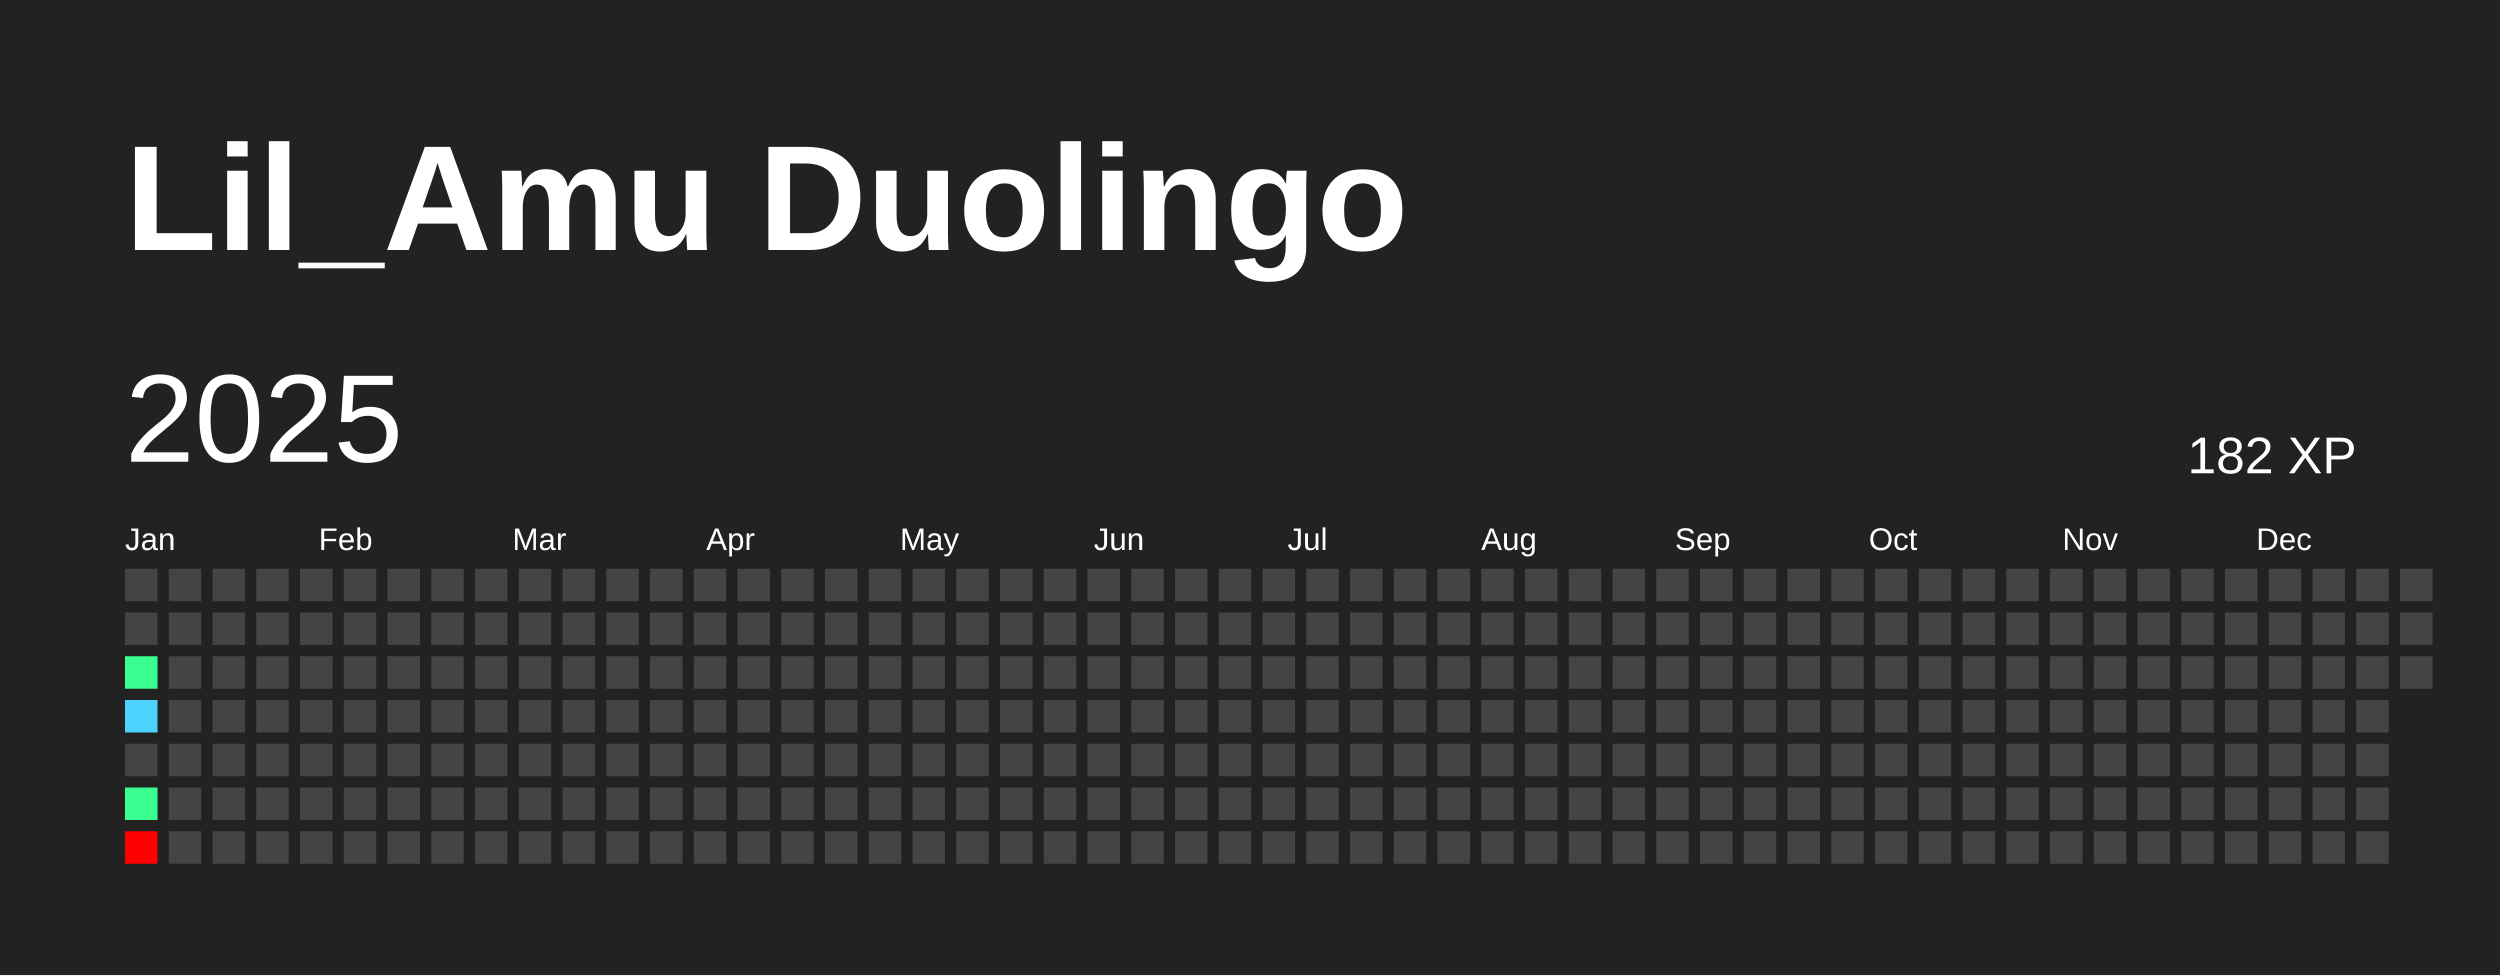
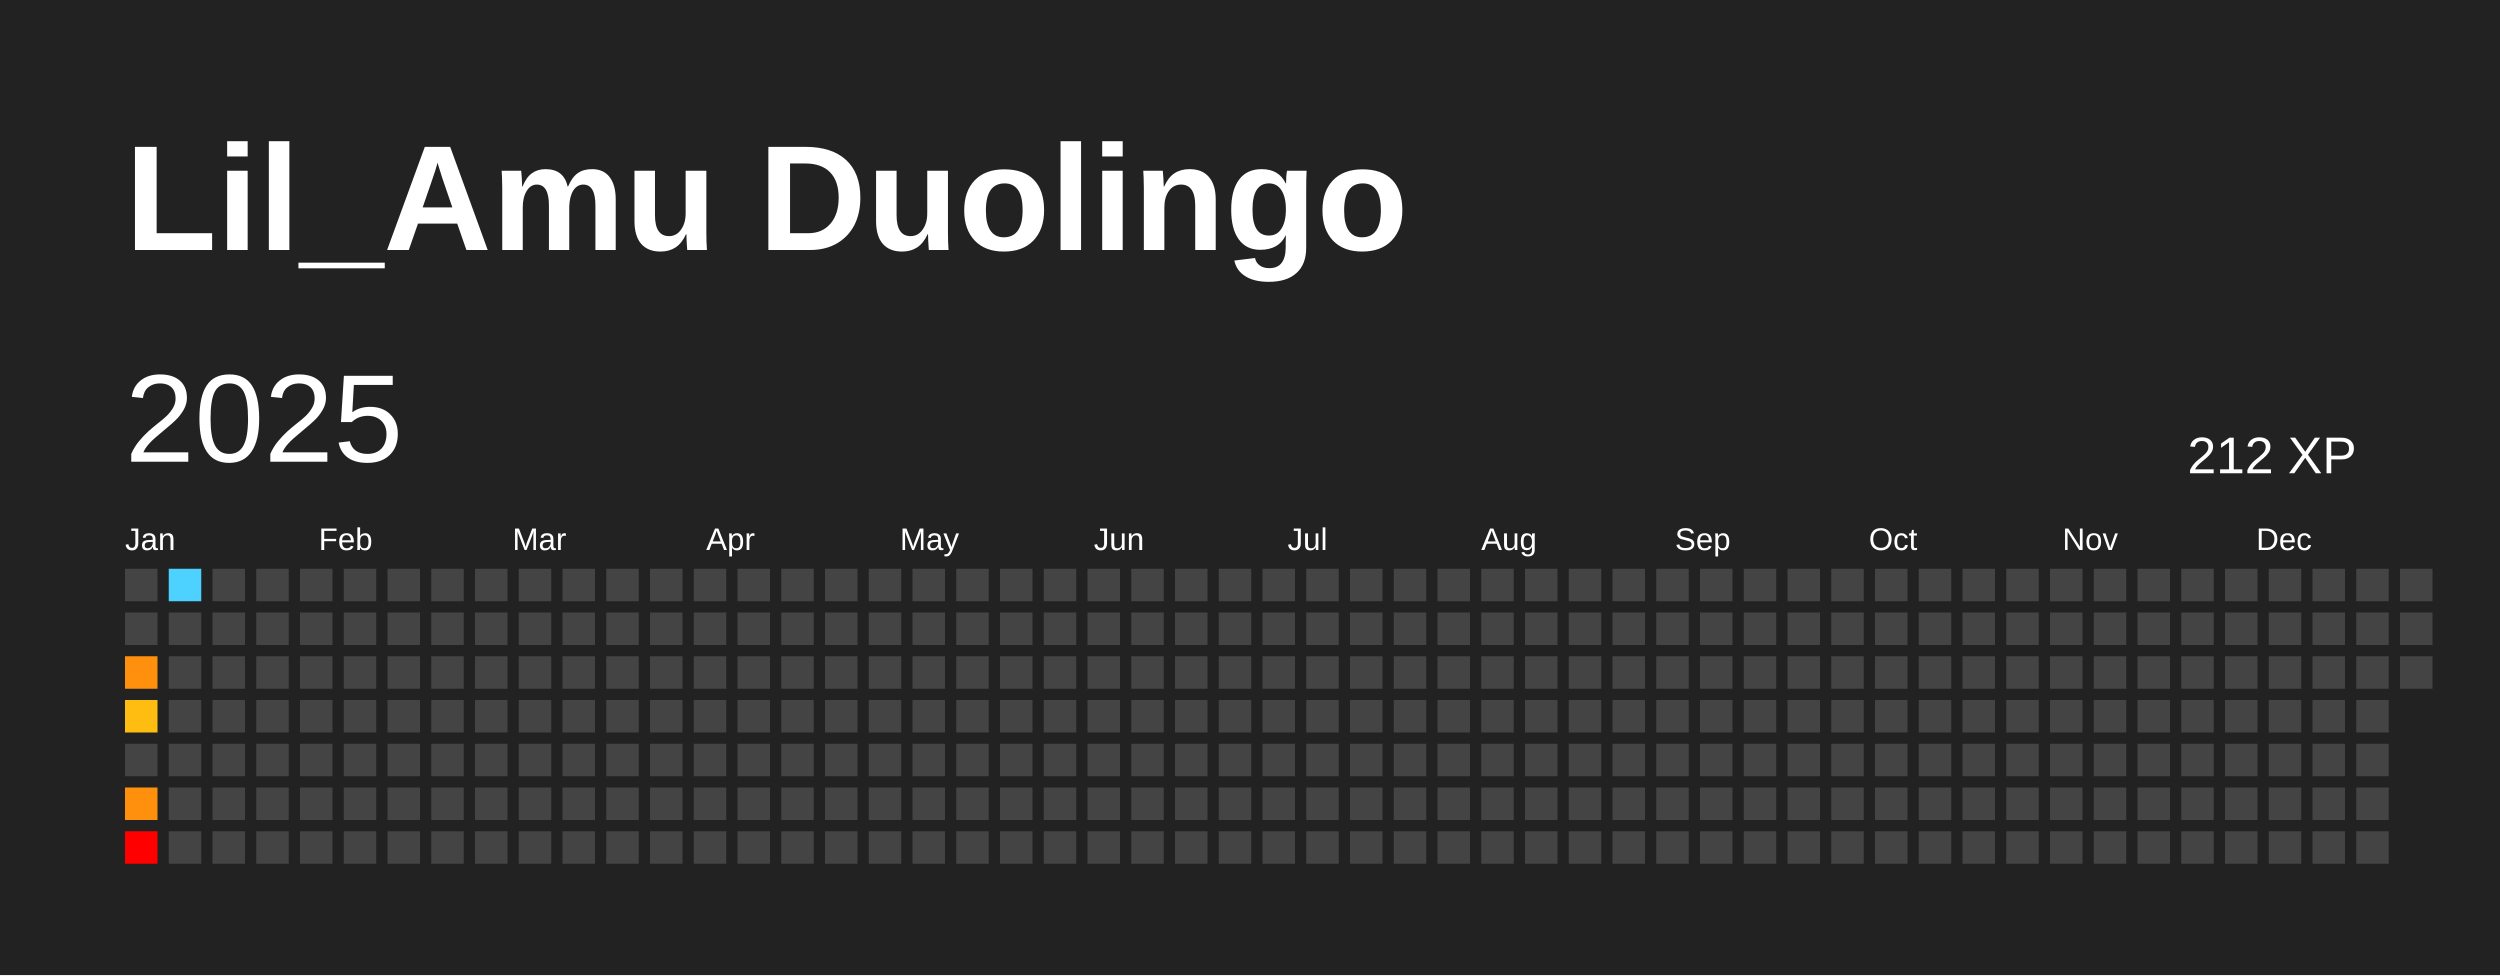
<svg xmlns="http://www.w3.org/2000/svg" baseProfile="full" height="78mm" version="1.1" viewBox="0,0,200,78" width="200mm">
  <defs />
  <rect fill="#222222" height="78" width="200" x="0" y="0" />
  <text fill="#FFFFFF" style="font-size:12px; font-family:Arial; font-weight:bold;" x="10" y="20">Lil_Amu Duolingo</text>
  <text dominant-baseline="hanging" fill="#FFFFFF" style="font-size:10.0px; font-family:Arial;" x="10" y="30">2025</text>
-   <text dominant-baseline="hanging" fill="#FFFFFF" style="font-size:4.125px; font-family:Arial;" x="175" y="35">182 XP</text>
+   <text dominant-baseline="hanging" fill="#FFFFFF" style="font-size:4.125px; font-family:Arial;" x="175" y="35">212 XP</text>
  <text fill="#FFFFFF" style="font-size:2.5px; font-family:Arial" x="10.0" y="44">Jan</text>
  <text fill="#FFFFFF" style="font-size:2.5px; font-family:Arial" x="25.5" y="44">Feb</text>
  <text fill="#FFFFFF" style="font-size:2.5px; font-family:Arial" x="41.0" y="44">Mar</text>
  <text fill="#FFFFFF" style="font-size:2.5px; font-family:Arial" x="56.5" y="44">Apr</text>
  <text fill="#FFFFFF" style="font-size:2.5px; font-family:Arial" x="72.0" y="44">May</text>
  <text fill="#FFFFFF" style="font-size:2.5px; font-family:Arial" x="87.5" y="44">Jun</text>
  <text fill="#FFFFFF" style="font-size:2.5px; font-family:Arial" x="103.0" y="44">Jul</text>
  <text fill="#FFFFFF" style="font-size:2.5px; font-family:Arial" x="118.5" y="44">Aug</text>
  <text fill="#FFFFFF" style="font-size:2.5px; font-family:Arial" x="134.0" y="44">Sep</text>
  <text fill="#FFFFFF" style="font-size:2.5px; font-family:Arial" x="149.5" y="44">Oct</text>
  <text fill="#FFFFFF" style="font-size:2.5px; font-family:Arial" x="165.0" y="44">Nov</text>
  <text fill="#FFFFFF" style="font-size:2.5px; font-family:Arial" x="180.5" y="44">Dec</text>
  <rect fill="#444444" height="2.6" width="2.6" x="10.0" y="45.5" />
  <rect fill="#444444" height="2.6" width="2.6" x="10.0" y="49.0" />
-   <rect fill="#3aff90" height="2.6" width="2.6" x="10.0" y="52.5" />
-   <rect fill="#4dd2ff" height="2.6" width="2.6" x="10.0" y="56.0" />
+   <rect fill="#ff900d" height="2.6" width="2.6" x="10.0" y="52.5" />
+   <rect fill="#ffbd11" height="2.6" width="2.6" x="10.0" y="56.0" />
  <rect fill="#444444" height="2.6" width="2.6" x="10.0" y="59.5" />
-   <rect fill="#3aff90" height="2.6" width="2.6" x="10.0" y="63.0" />
+   <rect fill="#ff900d" height="2.6" width="2.6" x="10.0" y="63.0" />
  <rect fill="red" height="2.6" width="2.6" x="10.0" y="66.5" />
-   <rect fill="#444444" height="2.6" width="2.6" x="13.5" y="45.5" />
+   <rect fill="#4dd2ff" height="2.6" width="2.6" x="13.5" y="45.5" />
  <rect fill="#444444" height="2.6" width="2.6" x="13.5" y="49.0" />
  <rect fill="#444444" height="2.6" width="2.6" x="13.5" y="52.5" />
  <rect fill="#444444" height="2.6" width="2.6" x="13.5" y="56.0" />
  <rect fill="#444444" height="2.6" width="2.6" x="13.5" y="59.5" />
  <rect fill="#444444" height="2.6" width="2.6" x="13.5" y="63.0" />
  <rect fill="#444444" height="2.6" width="2.6" x="13.5" y="66.5" />
  <rect fill="#444444" height="2.6" width="2.6" x="17.0" y="45.5" />
  <rect fill="#444444" height="2.6" width="2.6" x="17.0" y="49.0" />
  <rect fill="#444444" height="2.6" width="2.6" x="17.0" y="52.5" />
  <rect fill="#444444" height="2.6" width="2.6" x="17.0" y="56.0" />
  <rect fill="#444444" height="2.6" width="2.6" x="17.0" y="59.5" />
  <rect fill="#444444" height="2.6" width="2.6" x="17.0" y="63.0" />
  <rect fill="#444444" height="2.6" width="2.6" x="17.0" y="66.5" />
  <rect fill="#444444" height="2.6" width="2.6" x="20.5" y="45.5" />
  <rect fill="#444444" height="2.6" width="2.6" x="20.5" y="49.0" />
  <rect fill="#444444" height="2.6" width="2.6" x="20.5" y="52.5" />
  <rect fill="#444444" height="2.6" width="2.6" x="20.5" y="56.0" />
  <rect fill="#444444" height="2.6" width="2.6" x="20.5" y="59.5" />
  <rect fill="#444444" height="2.6" width="2.6" x="20.5" y="63.0" />
  <rect fill="#444444" height="2.6" width="2.6" x="20.5" y="66.5" />
  <rect fill="#444444" height="2.6" width="2.6" x="24.0" y="45.5" />
  <rect fill="#444444" height="2.6" width="2.6" x="24.0" y="49.0" />
  <rect fill="#444444" height="2.6" width="2.6" x="24.0" y="52.5" />
  <rect fill="#444444" height="2.6" width="2.6" x="24.0" y="56.0" />
  <rect fill="#444444" height="2.6" width="2.6" x="24.0" y="59.5" />
  <rect fill="#444444" height="2.6" width="2.6" x="24.0" y="63.0" />
  <rect fill="#444444" height="2.6" width="2.6" x="24.0" y="66.5" />
  <rect fill="#444444" height="2.6" width="2.6" x="27.5" y="45.5" />
  <rect fill="#444444" height="2.6" width="2.6" x="27.5" y="49.0" />
  <rect fill="#444444" height="2.6" width="2.6" x="27.5" y="52.5" />
  <rect fill="#444444" height="2.6" width="2.6" x="27.5" y="56.0" />
  <rect fill="#444444" height="2.6" width="2.6" x="27.5" y="59.5" />
  <rect fill="#444444" height="2.6" width="2.6" x="27.5" y="63.0" />
  <rect fill="#444444" height="2.6" width="2.6" x="27.5" y="66.5" />
  <rect fill="#444444" height="2.6" width="2.6" x="31.0" y="45.5" />
  <rect fill="#444444" height="2.6" width="2.6" x="31.0" y="49.0" />
  <rect fill="#444444" height="2.6" width="2.6" x="31.0" y="52.5" />
  <rect fill="#444444" height="2.6" width="2.6" x="31.0" y="56.0" />
  <rect fill="#444444" height="2.6" width="2.6" x="31.0" y="59.5" />
  <rect fill="#444444" height="2.6" width="2.6" x="31.0" y="63.0" />
  <rect fill="#444444" height="2.6" width="2.6" x="31.0" y="66.5" />
  <rect fill="#444444" height="2.6" width="2.6" x="34.5" y="45.5" />
  <rect fill="#444444" height="2.6" width="2.6" x="34.5" y="49.0" />
  <rect fill="#444444" height="2.6" width="2.6" x="34.5" y="52.5" />
  <rect fill="#444444" height="2.6" width="2.6" x="34.5" y="56.0" />
  <rect fill="#444444" height="2.6" width="2.6" x="34.5" y="59.5" />
  <rect fill="#444444" height="2.6" width="2.6" x="34.5" y="63.0" />
  <rect fill="#444444" height="2.6" width="2.6" x="34.5" y="66.5" />
  <rect fill="#444444" height="2.6" width="2.6" x="38.0" y="45.5" />
  <rect fill="#444444" height="2.6" width="2.6" x="38.0" y="49.0" />
  <rect fill="#444444" height="2.6" width="2.6" x="38.0" y="52.5" />
  <rect fill="#444444" height="2.6" width="2.6" x="38.0" y="56.0" />
  <rect fill="#444444" height="2.6" width="2.6" x="38.0" y="59.5" />
  <rect fill="#444444" height="2.6" width="2.6" x="38.0" y="63.0" />
  <rect fill="#444444" height="2.6" width="2.6" x="38.0" y="66.5" />
  <rect fill="#444444" height="2.6" width="2.6" x="41.5" y="45.5" />
  <rect fill="#444444" height="2.6" width="2.6" x="41.5" y="49.0" />
  <rect fill="#444444" height="2.6" width="2.6" x="41.5" y="52.5" />
  <rect fill="#444444" height="2.6" width="2.6" x="41.5" y="56.0" />
  <rect fill="#444444" height="2.6" width="2.6" x="41.5" y="59.5" />
  <rect fill="#444444" height="2.6" width="2.6" x="41.5" y="63.0" />
  <rect fill="#444444" height="2.6" width="2.6" x="41.5" y="66.5" />
  <rect fill="#444444" height="2.6" width="2.6" x="45.0" y="45.5" />
  <rect fill="#444444" height="2.6" width="2.6" x="45.0" y="49.0" />
  <rect fill="#444444" height="2.6" width="2.6" x="45.0" y="52.5" />
  <rect fill="#444444" height="2.6" width="2.6" x="45.0" y="56.0" />
  <rect fill="#444444" height="2.6" width="2.6" x="45.0" y="59.5" />
  <rect fill="#444444" height="2.6" width="2.6" x="45.0" y="63.0" />
  <rect fill="#444444" height="2.6" width="2.6" x="45.0" y="66.5" />
  <rect fill="#444444" height="2.6" width="2.6" x="48.5" y="45.5" />
  <rect fill="#444444" height="2.6" width="2.6" x="48.5" y="49.0" />
  <rect fill="#444444" height="2.6" width="2.6" x="48.5" y="52.5" />
  <rect fill="#444444" height="2.6" width="2.6" x="48.5" y="56.0" />
  <rect fill="#444444" height="2.6" width="2.6" x="48.5" y="59.5" />
  <rect fill="#444444" height="2.6" width="2.6" x="48.5" y="63.0" />
  <rect fill="#444444" height="2.6" width="2.6" x="48.5" y="66.5" />
  <rect fill="#444444" height="2.6" width="2.6" x="52.0" y="45.5" />
  <rect fill="#444444" height="2.6" width="2.6" x="52.0" y="49.0" />
  <rect fill="#444444" height="2.6" width="2.6" x="52.0" y="52.5" />
  <rect fill="#444444" height="2.6" width="2.6" x="52.0" y="56.0" />
  <rect fill="#444444" height="2.6" width="2.6" x="52.0" y="59.5" />
  <rect fill="#444444" height="2.6" width="2.6" x="52.0" y="63.0" />
  <rect fill="#444444" height="2.6" width="2.6" x="52.0" y="66.5" />
  <rect fill="#444444" height="2.6" width="2.6" x="55.5" y="45.5" />
  <rect fill="#444444" height="2.6" width="2.6" x="55.5" y="49.0" />
  <rect fill="#444444" height="2.6" width="2.6" x="55.5" y="52.5" />
  <rect fill="#444444" height="2.6" width="2.6" x="55.5" y="56.0" />
  <rect fill="#444444" height="2.6" width="2.6" x="55.5" y="59.5" />
  <rect fill="#444444" height="2.6" width="2.6" x="55.5" y="63.0" />
  <rect fill="#444444" height="2.6" width="2.6" x="55.5" y="66.5" />
  <rect fill="#444444" height="2.6" width="2.6" x="59.0" y="45.5" />
  <rect fill="#444444" height="2.6" width="2.6" x="59.0" y="49.0" />
  <rect fill="#444444" height="2.6" width="2.6" x="59.0" y="52.5" />
  <rect fill="#444444" height="2.6" width="2.6" x="59.0" y="56.0" />
  <rect fill="#444444" height="2.6" width="2.6" x="59.0" y="59.5" />
  <rect fill="#444444" height="2.6" width="2.6" x="59.0" y="63.0" />
  <rect fill="#444444" height="2.6" width="2.6" x="59.0" y="66.5" />
  <rect fill="#444444" height="2.6" width="2.6" x="62.5" y="45.5" />
  <rect fill="#444444" height="2.6" width="2.6" x="62.5" y="49.0" />
  <rect fill="#444444" height="2.6" width="2.6" x="62.5" y="52.5" />
  <rect fill="#444444" height="2.6" width="2.6" x="62.5" y="56.0" />
  <rect fill="#444444" height="2.6" width="2.6" x="62.5" y="59.5" />
  <rect fill="#444444" height="2.6" width="2.6" x="62.5" y="63.0" />
  <rect fill="#444444" height="2.6" width="2.6" x="62.5" y="66.5" />
  <rect fill="#444444" height="2.6" width="2.6" x="66.0" y="45.5" />
  <rect fill="#444444" height="2.6" width="2.6" x="66.0" y="49.0" />
  <rect fill="#444444" height="2.6" width="2.6" x="66.0" y="52.5" />
  <rect fill="#444444" height="2.6" width="2.6" x="66.0" y="56.0" />
  <rect fill="#444444" height="2.6" width="2.6" x="66.0" y="59.5" />
  <rect fill="#444444" height="2.6" width="2.6" x="66.0" y="63.0" />
  <rect fill="#444444" height="2.6" width="2.6" x="66.0" y="66.5" />
  <rect fill="#444444" height="2.6" width="2.6" x="69.5" y="45.5" />
  <rect fill="#444444" height="2.6" width="2.6" x="69.5" y="49.0" />
  <rect fill="#444444" height="2.6" width="2.6" x="69.5" y="52.5" />
  <rect fill="#444444" height="2.6" width="2.6" x="69.5" y="56.0" />
  <rect fill="#444444" height="2.6" width="2.6" x="69.5" y="59.5" />
  <rect fill="#444444" height="2.6" width="2.6" x="69.5" y="63.0" />
  <rect fill="#444444" height="2.6" width="2.6" x="69.5" y="66.5" />
  <rect fill="#444444" height="2.6" width="2.6" x="73.0" y="45.5" />
  <rect fill="#444444" height="2.6" width="2.6" x="73.0" y="49.0" />
  <rect fill="#444444" height="2.6" width="2.6" x="73.0" y="52.5" />
  <rect fill="#444444" height="2.6" width="2.6" x="73.0" y="56.0" />
  <rect fill="#444444" height="2.6" width="2.6" x="73.0" y="59.5" />
  <rect fill="#444444" height="2.6" width="2.6" x="73.0" y="63.0" />
  <rect fill="#444444" height="2.6" width="2.6" x="73.0" y="66.5" />
  <rect fill="#444444" height="2.6" width="2.6" x="76.5" y="45.5" />
  <rect fill="#444444" height="2.6" width="2.6" x="76.5" y="49.0" />
  <rect fill="#444444" height="2.6" width="2.6" x="76.5" y="52.5" />
  <rect fill="#444444" height="2.6" width="2.6" x="76.5" y="56.0" />
  <rect fill="#444444" height="2.6" width="2.6" x="76.5" y="59.5" />
  <rect fill="#444444" height="2.6" width="2.6" x="76.5" y="63.0" />
  <rect fill="#444444" height="2.6" width="2.6" x="76.5" y="66.5" />
  <rect fill="#444444" height="2.6" width="2.6" x="80.0" y="45.5" />
  <rect fill="#444444" height="2.6" width="2.6" x="80.0" y="49.0" />
  <rect fill="#444444" height="2.6" width="2.6" x="80.0" y="52.5" />
  <rect fill="#444444" height="2.6" width="2.6" x="80.0" y="56.0" />
  <rect fill="#444444" height="2.6" width="2.6" x="80.0" y="59.5" />
  <rect fill="#444444" height="2.6" width="2.6" x="80.0" y="63.0" />
  <rect fill="#444444" height="2.6" width="2.6" x="80.0" y="66.5" />
  <rect fill="#444444" height="2.6" width="2.6" x="83.5" y="45.5" />
  <rect fill="#444444" height="2.6" width="2.6" x="83.5" y="49.0" />
  <rect fill="#444444" height="2.6" width="2.6" x="83.5" y="52.5" />
  <rect fill="#444444" height="2.6" width="2.6" x="83.5" y="56.0" />
  <rect fill="#444444" height="2.6" width="2.6" x="83.5" y="59.5" />
  <rect fill="#444444" height="2.6" width="2.6" x="83.5" y="63.0" />
  <rect fill="#444444" height="2.6" width="2.6" x="83.5" y="66.5" />
  <rect fill="#444444" height="2.6" width="2.6" x="87.0" y="45.5" />
  <rect fill="#444444" height="2.6" width="2.6" x="87.0" y="49.0" />
  <rect fill="#444444" height="2.6" width="2.6" x="87.0" y="52.5" />
  <rect fill="#444444" height="2.6" width="2.6" x="87.0" y="56.0" />
  <rect fill="#444444" height="2.6" width="2.6" x="87.0" y="59.5" />
  <rect fill="#444444" height="2.6" width="2.6" x="87.0" y="63.0" />
  <rect fill="#444444" height="2.6" width="2.6" x="87.0" y="66.5" />
  <rect fill="#444444" height="2.6" width="2.6" x="90.5" y="45.5" />
  <rect fill="#444444" height="2.6" width="2.6" x="90.5" y="49.0" />
  <rect fill="#444444" height="2.6" width="2.6" x="90.5" y="52.5" />
  <rect fill="#444444" height="2.6" width="2.6" x="90.5" y="56.0" />
  <rect fill="#444444" height="2.6" width="2.6" x="90.5" y="59.5" />
  <rect fill="#444444" height="2.6" width="2.6" x="90.5" y="63.0" />
  <rect fill="#444444" height="2.6" width="2.6" x="90.5" y="66.5" />
  <rect fill="#444444" height="2.6" width="2.6" x="94.0" y="45.5" />
  <rect fill="#444444" height="2.6" width="2.6" x="94.0" y="49.0" />
  <rect fill="#444444" height="2.6" width="2.6" x="94.0" y="52.5" />
  <rect fill="#444444" height="2.6" width="2.6" x="94.0" y="56.0" />
  <rect fill="#444444" height="2.6" width="2.6" x="94.0" y="59.5" />
  <rect fill="#444444" height="2.6" width="2.6" x="94.0" y="63.0" />
  <rect fill="#444444" height="2.6" width="2.6" x="94.0" y="66.5" />
  <rect fill="#444444" height="2.6" width="2.6" x="97.5" y="45.5" />
  <rect fill="#444444" height="2.6" width="2.6" x="97.5" y="49.0" />
  <rect fill="#444444" height="2.6" width="2.6" x="97.5" y="52.5" />
  <rect fill="#444444" height="2.6" width="2.6" x="97.5" y="56.0" />
  <rect fill="#444444" height="2.6" width="2.6" x="97.5" y="59.5" />
  <rect fill="#444444" height="2.6" width="2.6" x="97.5" y="63.0" />
  <rect fill="#444444" height="2.6" width="2.6" x="97.5" y="66.5" />
  <rect fill="#444444" height="2.6" width="2.6" x="101.0" y="45.5" />
  <rect fill="#444444" height="2.6" width="2.6" x="101.0" y="49.0" />
  <rect fill="#444444" height="2.6" width="2.6" x="101.0" y="52.5" />
  <rect fill="#444444" height="2.6" width="2.6" x="101.0" y="56.0" />
  <rect fill="#444444" height="2.6" width="2.6" x="101.0" y="59.5" />
  <rect fill="#444444" height="2.6" width="2.6" x="101.0" y="63.0" />
  <rect fill="#444444" height="2.6" width="2.6" x="101.0" y="66.5" />
  <rect fill="#444444" height="2.6" width="2.6" x="104.5" y="45.5" />
  <rect fill="#444444" height="2.6" width="2.6" x="104.5" y="49.0" />
  <rect fill="#444444" height="2.6" width="2.6" x="104.5" y="52.5" />
  <rect fill="#444444" height="2.6" width="2.6" x="104.5" y="56.0" />
  <rect fill="#444444" height="2.6" width="2.6" x="104.5" y="59.5" />
  <rect fill="#444444" height="2.6" width="2.6" x="104.5" y="63.0" />
  <rect fill="#444444" height="2.6" width="2.6" x="104.5" y="66.5" />
  <rect fill="#444444" height="2.6" width="2.6" x="108.0" y="45.5" />
  <rect fill="#444444" height="2.6" width="2.6" x="108.0" y="49.0" />
  <rect fill="#444444" height="2.6" width="2.6" x="108.0" y="52.5" />
  <rect fill="#444444" height="2.6" width="2.6" x="108.0" y="56.0" />
  <rect fill="#444444" height="2.6" width="2.6" x="108.0" y="59.5" />
  <rect fill="#444444" height="2.6" width="2.6" x="108.0" y="63.0" />
  <rect fill="#444444" height="2.6" width="2.6" x="108.0" y="66.5" />
  <rect fill="#444444" height="2.6" width="2.6" x="111.5" y="45.5" />
  <rect fill="#444444" height="2.6" width="2.6" x="111.5" y="49.0" />
  <rect fill="#444444" height="2.6" width="2.6" x="111.5" y="52.5" />
  <rect fill="#444444" height="2.6" width="2.6" x="111.5" y="56.0" />
  <rect fill="#444444" height="2.6" width="2.6" x="111.5" y="59.5" />
  <rect fill="#444444" height="2.6" width="2.6" x="111.5" y="63.0" />
  <rect fill="#444444" height="2.6" width="2.6" x="111.5" y="66.5" />
  <rect fill="#444444" height="2.6" width="2.6" x="115.0" y="45.5" />
  <rect fill="#444444" height="2.6" width="2.6" x="115.0" y="49.0" />
  <rect fill="#444444" height="2.6" width="2.6" x="115.0" y="52.5" />
  <rect fill="#444444" height="2.6" width="2.6" x="115.0" y="56.0" />
  <rect fill="#444444" height="2.6" width="2.6" x="115.0" y="59.5" />
  <rect fill="#444444" height="2.6" width="2.6" x="115.0" y="63.0" />
  <rect fill="#444444" height="2.6" width="2.6" x="115.0" y="66.5" />
  <rect fill="#444444" height="2.6" width="2.6" x="118.5" y="45.5" />
  <rect fill="#444444" height="2.6" width="2.6" x="118.5" y="49.0" />
  <rect fill="#444444" height="2.6" width="2.6" x="118.5" y="52.5" />
  <rect fill="#444444" height="2.6" width="2.6" x="118.5" y="56.0" />
  <rect fill="#444444" height="2.6" width="2.6" x="118.5" y="59.5" />
  <rect fill="#444444" height="2.6" width="2.6" x="118.5" y="63.0" />
  <rect fill="#444444" height="2.6" width="2.6" x="118.5" y="66.5" />
  <rect fill="#444444" height="2.6" width="2.6" x="122.0" y="45.5" />
  <rect fill="#444444" height="2.6" width="2.6" x="122.0" y="49.0" />
  <rect fill="#444444" height="2.6" width="2.6" x="122.0" y="52.5" />
  <rect fill="#444444" height="2.6" width="2.6" x="122.0" y="56.0" />
  <rect fill="#444444" height="2.6" width="2.6" x="122.0" y="59.5" />
  <rect fill="#444444" height="2.6" width="2.6" x="122.0" y="63.0" />
  <rect fill="#444444" height="2.6" width="2.6" x="122.0" y="66.5" />
  <rect fill="#444444" height="2.6" width="2.6" x="125.5" y="45.5" />
  <rect fill="#444444" height="2.6" width="2.6" x="125.5" y="49.0" />
  <rect fill="#444444" height="2.6" width="2.6" x="125.5" y="52.5" />
  <rect fill="#444444" height="2.6" width="2.6" x="125.5" y="56.0" />
  <rect fill="#444444" height="2.6" width="2.6" x="125.5" y="59.5" />
  <rect fill="#444444" height="2.6" width="2.6" x="125.5" y="63.0" />
  <rect fill="#444444" height="2.6" width="2.6" x="125.5" y="66.5" />
  <rect fill="#444444" height="2.6" width="2.6" x="129.0" y="45.5" />
  <rect fill="#444444" height="2.6" width="2.6" x="129.0" y="49.0" />
  <rect fill="#444444" height="2.6" width="2.6" x="129.0" y="52.5" />
  <rect fill="#444444" height="2.6" width="2.6" x="129.0" y="56.0" />
  <rect fill="#444444" height="2.6" width="2.6" x="129.0" y="59.5" />
  <rect fill="#444444" height="2.6" width="2.6" x="129.0" y="63.0" />
  <rect fill="#444444" height="2.6" width="2.6" x="129.0" y="66.5" />
  <rect fill="#444444" height="2.6" width="2.6" x="132.5" y="45.5" />
  <rect fill="#444444" height="2.6" width="2.6" x="132.5" y="49.0" />
  <rect fill="#444444" height="2.6" width="2.6" x="132.5" y="52.5" />
  <rect fill="#444444" height="2.6" width="2.6" x="132.5" y="56.0" />
  <rect fill="#444444" height="2.6" width="2.6" x="132.5" y="59.5" />
  <rect fill="#444444" height="2.6" width="2.6" x="132.5" y="63.0" />
  <rect fill="#444444" height="2.6" width="2.6" x="132.5" y="66.5" />
  <rect fill="#444444" height="2.6" width="2.6" x="136.0" y="45.5" />
  <rect fill="#444444" height="2.6" width="2.6" x="136.0" y="49.0" />
  <rect fill="#444444" height="2.6" width="2.6" x="136.0" y="52.5" />
  <rect fill="#444444" height="2.6" width="2.6" x="136.0" y="56.0" />
  <rect fill="#444444" height="2.6" width="2.6" x="136.0" y="59.5" />
  <rect fill="#444444" height="2.6" width="2.6" x="136.0" y="63.0" />
  <rect fill="#444444" height="2.6" width="2.6" x="136.0" y="66.5" />
  <rect fill="#444444" height="2.6" width="2.6" x="139.5" y="45.5" />
  <rect fill="#444444" height="2.6" width="2.6" x="139.5" y="49.0" />
  <rect fill="#444444" height="2.6" width="2.6" x="139.5" y="52.5" />
  <rect fill="#444444" height="2.6" width="2.6" x="139.5" y="56.0" />
  <rect fill="#444444" height="2.6" width="2.6" x="139.5" y="59.5" />
  <rect fill="#444444" height="2.6" width="2.6" x="139.5" y="63.0" />
  <rect fill="#444444" height="2.6" width="2.6" x="139.5" y="66.5" />
  <rect fill="#444444" height="2.6" width="2.6" x="143.0" y="45.5" />
  <rect fill="#444444" height="2.6" width="2.6" x="143.0" y="49.0" />
  <rect fill="#444444" height="2.6" width="2.6" x="143.0" y="52.5" />
  <rect fill="#444444" height="2.6" width="2.6" x="143.0" y="56.0" />
  <rect fill="#444444" height="2.6" width="2.6" x="143.0" y="59.5" />
  <rect fill="#444444" height="2.6" width="2.6" x="143.0" y="63.0" />
  <rect fill="#444444" height="2.6" width="2.6" x="143.0" y="66.5" />
  <rect fill="#444444" height="2.6" width="2.6" x="146.5" y="45.5" />
  <rect fill="#444444" height="2.6" width="2.6" x="146.5" y="49.0" />
  <rect fill="#444444" height="2.6" width="2.6" x="146.5" y="52.5" />
  <rect fill="#444444" height="2.6" width="2.6" x="146.5" y="56.0" />
  <rect fill="#444444" height="2.6" width="2.6" x="146.5" y="59.5" />
  <rect fill="#444444" height="2.6" width="2.6" x="146.5" y="63.0" />
  <rect fill="#444444" height="2.6" width="2.6" x="146.5" y="66.5" />
  <rect fill="#444444" height="2.6" width="2.6" x="150.0" y="45.5" />
  <rect fill="#444444" height="2.6" width="2.6" x="150.0" y="49.0" />
  <rect fill="#444444" height="2.6" width="2.6" x="150.0" y="52.5" />
  <rect fill="#444444" height="2.6" width="2.6" x="150.0" y="56.0" />
  <rect fill="#444444" height="2.6" width="2.6" x="150.0" y="59.5" />
  <rect fill="#444444" height="2.6" width="2.6" x="150.0" y="63.0" />
  <rect fill="#444444" height="2.6" width="2.6" x="150.0" y="66.5" />
  <rect fill="#444444" height="2.6" width="2.6" x="153.5" y="45.5" />
  <rect fill="#444444" height="2.6" width="2.6" x="153.5" y="49.0" />
  <rect fill="#444444" height="2.6" width="2.6" x="153.5" y="52.5" />
  <rect fill="#444444" height="2.6" width="2.6" x="153.5" y="56.0" />
  <rect fill="#444444" height="2.6" width="2.6" x="153.5" y="59.5" />
  <rect fill="#444444" height="2.6" width="2.6" x="153.5" y="63.0" />
  <rect fill="#444444" height="2.6" width="2.6" x="153.5" y="66.5" />
  <rect fill="#444444" height="2.6" width="2.6" x="157.0" y="45.5" />
  <rect fill="#444444" height="2.6" width="2.6" x="157.0" y="49.0" />
  <rect fill="#444444" height="2.6" width="2.6" x="157.0" y="52.5" />
  <rect fill="#444444" height="2.6" width="2.6" x="157.0" y="56.0" />
  <rect fill="#444444" height="2.6" width="2.6" x="157.0" y="59.5" />
  <rect fill="#444444" height="2.6" width="2.6" x="157.0" y="63.0" />
  <rect fill="#444444" height="2.6" width="2.6" x="157.0" y="66.5" />
  <rect fill="#444444" height="2.6" width="2.6" x="160.5" y="45.5" />
  <rect fill="#444444" height="2.6" width="2.6" x="160.5" y="49.0" />
  <rect fill="#444444" height="2.6" width="2.6" x="160.5" y="52.5" />
  <rect fill="#444444" height="2.6" width="2.6" x="160.5" y="56.0" />
  <rect fill="#444444" height="2.6" width="2.6" x="160.5" y="59.5" />
  <rect fill="#444444" height="2.6" width="2.6" x="160.5" y="63.0" />
  <rect fill="#444444" height="2.6" width="2.6" x="160.5" y="66.5" />
  <rect fill="#444444" height="2.6" width="2.6" x="164.0" y="45.5" />
  <rect fill="#444444" height="2.6" width="2.6" x="164.0" y="49.0" />
  <rect fill="#444444" height="2.6" width="2.6" x="164.0" y="52.5" />
  <rect fill="#444444" height="2.6" width="2.6" x="164.0" y="56.0" />
  <rect fill="#444444" height="2.6" width="2.6" x="164.0" y="59.5" />
  <rect fill="#444444" height="2.6" width="2.6" x="164.0" y="63.0" />
  <rect fill="#444444" height="2.6" width="2.6" x="164.0" y="66.5" />
  <rect fill="#444444" height="2.6" width="2.6" x="167.5" y="45.5" />
  <rect fill="#444444" height="2.6" width="2.6" x="167.5" y="49.0" />
  <rect fill="#444444" height="2.6" width="2.6" x="167.5" y="52.5" />
  <rect fill="#444444" height="2.6" width="2.6" x="167.5" y="56.0" />
  <rect fill="#444444" height="2.6" width="2.6" x="167.5" y="59.5" />
  <rect fill="#444444" height="2.6" width="2.6" x="167.5" y="63.0" />
  <rect fill="#444444" height="2.6" width="2.6" x="167.5" y="66.5" />
  <rect fill="#444444" height="2.6" width="2.6" x="171.0" y="45.5" />
  <rect fill="#444444" height="2.6" width="2.6" x="171.0" y="49.0" />
  <rect fill="#444444" height="2.6" width="2.6" x="171.0" y="52.5" />
  <rect fill="#444444" height="2.6" width="2.6" x="171.0" y="56.0" />
  <rect fill="#444444" height="2.6" width="2.6" x="171.0" y="59.5" />
  <rect fill="#444444" height="2.6" width="2.6" x="171.0" y="63.0" />
  <rect fill="#444444" height="2.6" width="2.6" x="171.0" y="66.5" />
  <rect fill="#444444" height="2.6" width="2.6" x="174.5" y="45.5" />
  <rect fill="#444444" height="2.6" width="2.6" x="174.5" y="49.0" />
  <rect fill="#444444" height="2.6" width="2.6" x="174.5" y="52.5" />
  <rect fill="#444444" height="2.6" width="2.6" x="174.5" y="56.0" />
  <rect fill="#444444" height="2.6" width="2.6" x="174.5" y="59.5" />
  <rect fill="#444444" height="2.6" width="2.6" x="174.5" y="63.0" />
  <rect fill="#444444" height="2.6" width="2.6" x="174.5" y="66.5" />
  <rect fill="#444444" height="2.6" width="2.6" x="178.0" y="45.5" />
  <rect fill="#444444" height="2.6" width="2.6" x="178.0" y="49.0" />
  <rect fill="#444444" height="2.6" width="2.6" x="178.0" y="52.5" />
  <rect fill="#444444" height="2.6" width="2.6" x="178.0" y="56.0" />
  <rect fill="#444444" height="2.6" width="2.6" x="178.0" y="59.5" />
  <rect fill="#444444" height="2.6" width="2.6" x="178.0" y="63.0" />
  <rect fill="#444444" height="2.6" width="2.6" x="178.0" y="66.5" />
  <rect fill="#444444" height="2.6" width="2.6" x="181.5" y="45.5" />
  <rect fill="#444444" height="2.6" width="2.6" x="181.5" y="49.0" />
  <rect fill="#444444" height="2.6" width="2.6" x="181.5" y="52.5" />
  <rect fill="#444444" height="2.6" width="2.6" x="181.5" y="56.0" />
  <rect fill="#444444" height="2.6" width="2.6" x="181.5" y="59.5" />
  <rect fill="#444444" height="2.6" width="2.6" x="181.5" y="63.0" />
  <rect fill="#444444" height="2.6" width="2.6" x="181.5" y="66.5" />
  <rect fill="#444444" height="2.6" width="2.6" x="185.0" y="45.5" />
  <rect fill="#444444" height="2.6" width="2.6" x="185.0" y="49.0" />
  <rect fill="#444444" height="2.6" width="2.6" x="185.0" y="52.5" />
  <rect fill="#444444" height="2.6" width="2.6" x="185.0" y="56.0" />
  <rect fill="#444444" height="2.6" width="2.6" x="185.0" y="59.5" />
  <rect fill="#444444" height="2.6" width="2.6" x="185.0" y="63.0" />
  <rect fill="#444444" height="2.6" width="2.6" x="185.0" y="66.5" />
  <rect fill="#444444" height="2.6" width="2.6" x="188.5" y="45.5" />
  <rect fill="#444444" height="2.6" width="2.6" x="188.5" y="49.0" />
  <rect fill="#444444" height="2.6" width="2.6" x="188.5" y="52.5" />
  <rect fill="#444444" height="2.6" width="2.6" x="188.5" y="56.0" />
  <rect fill="#444444" height="2.6" width="2.6" x="188.5" y="59.5" />
  <rect fill="#444444" height="2.6" width="2.6" x="188.5" y="63.0" />
  <rect fill="#444444" height="2.6" width="2.6" x="188.5" y="66.5" />
  <rect fill="#444444" height="2.6" width="2.6" x="192.0" y="45.5" />
  <rect fill="#444444" height="2.6" width="2.6" x="192.0" y="49.0" />
  <rect fill="#444444" height="2.6" width="2.6" x="192.0" y="52.5" />
</svg>
